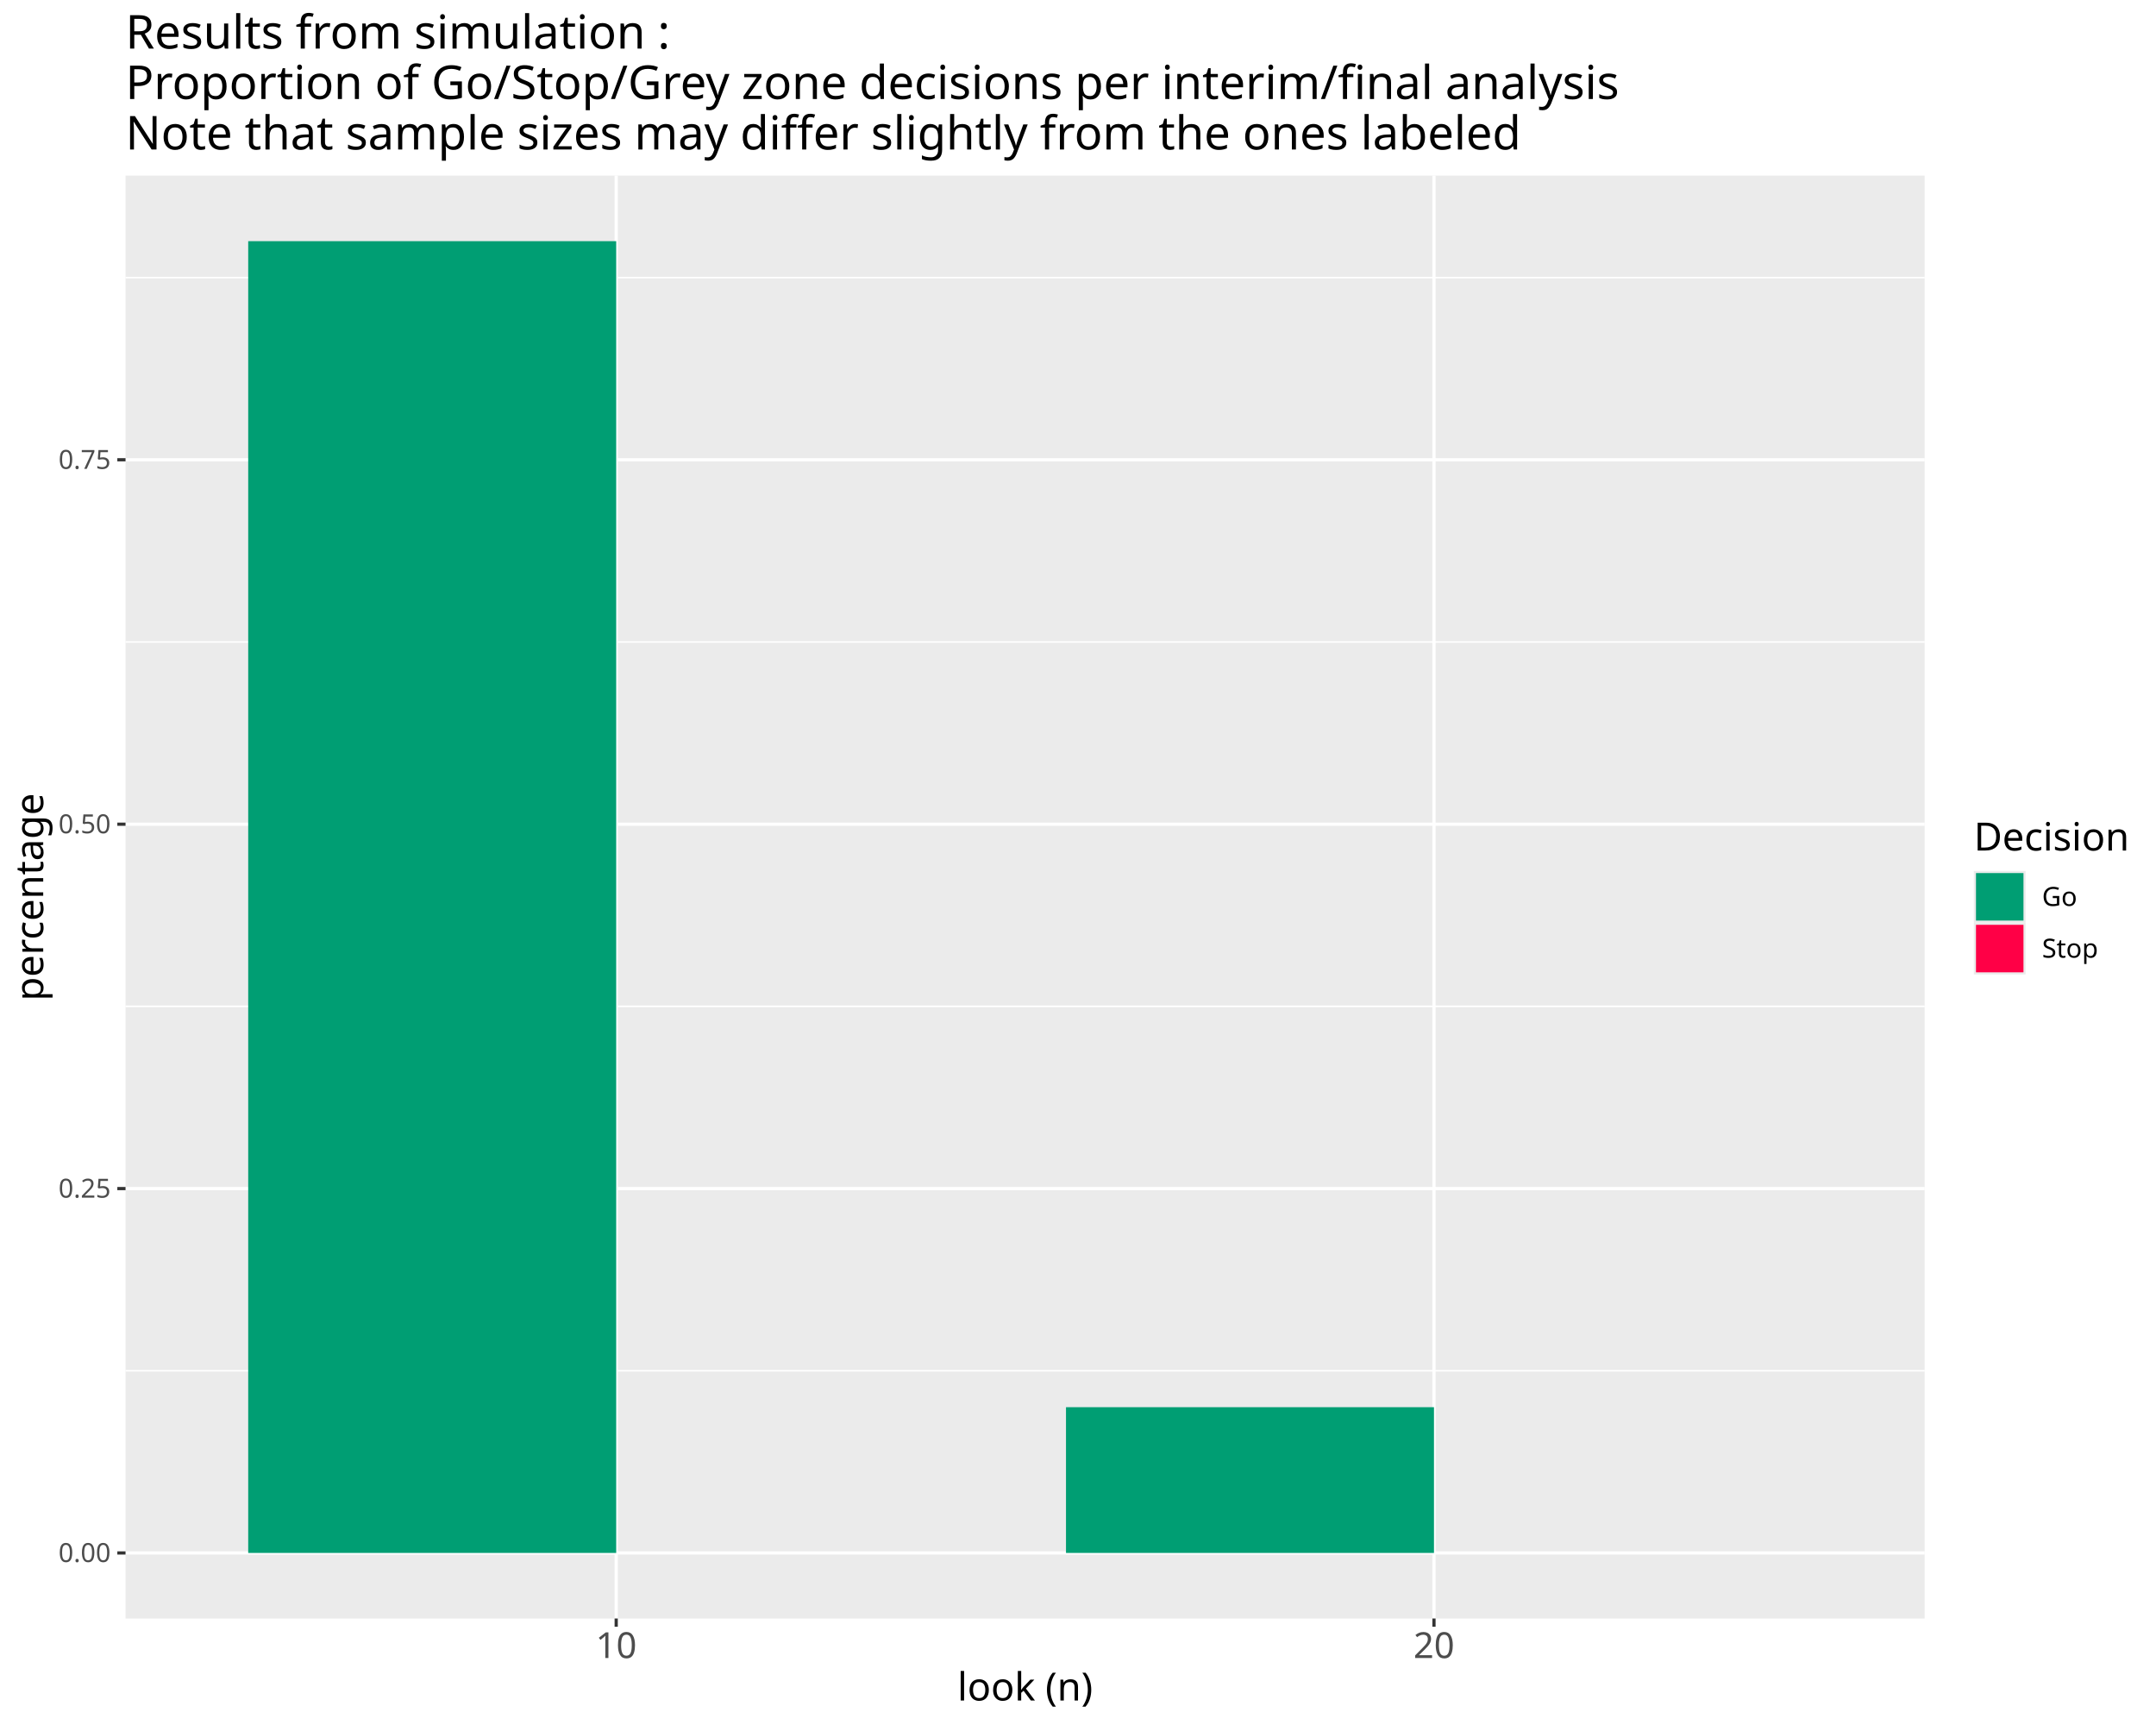
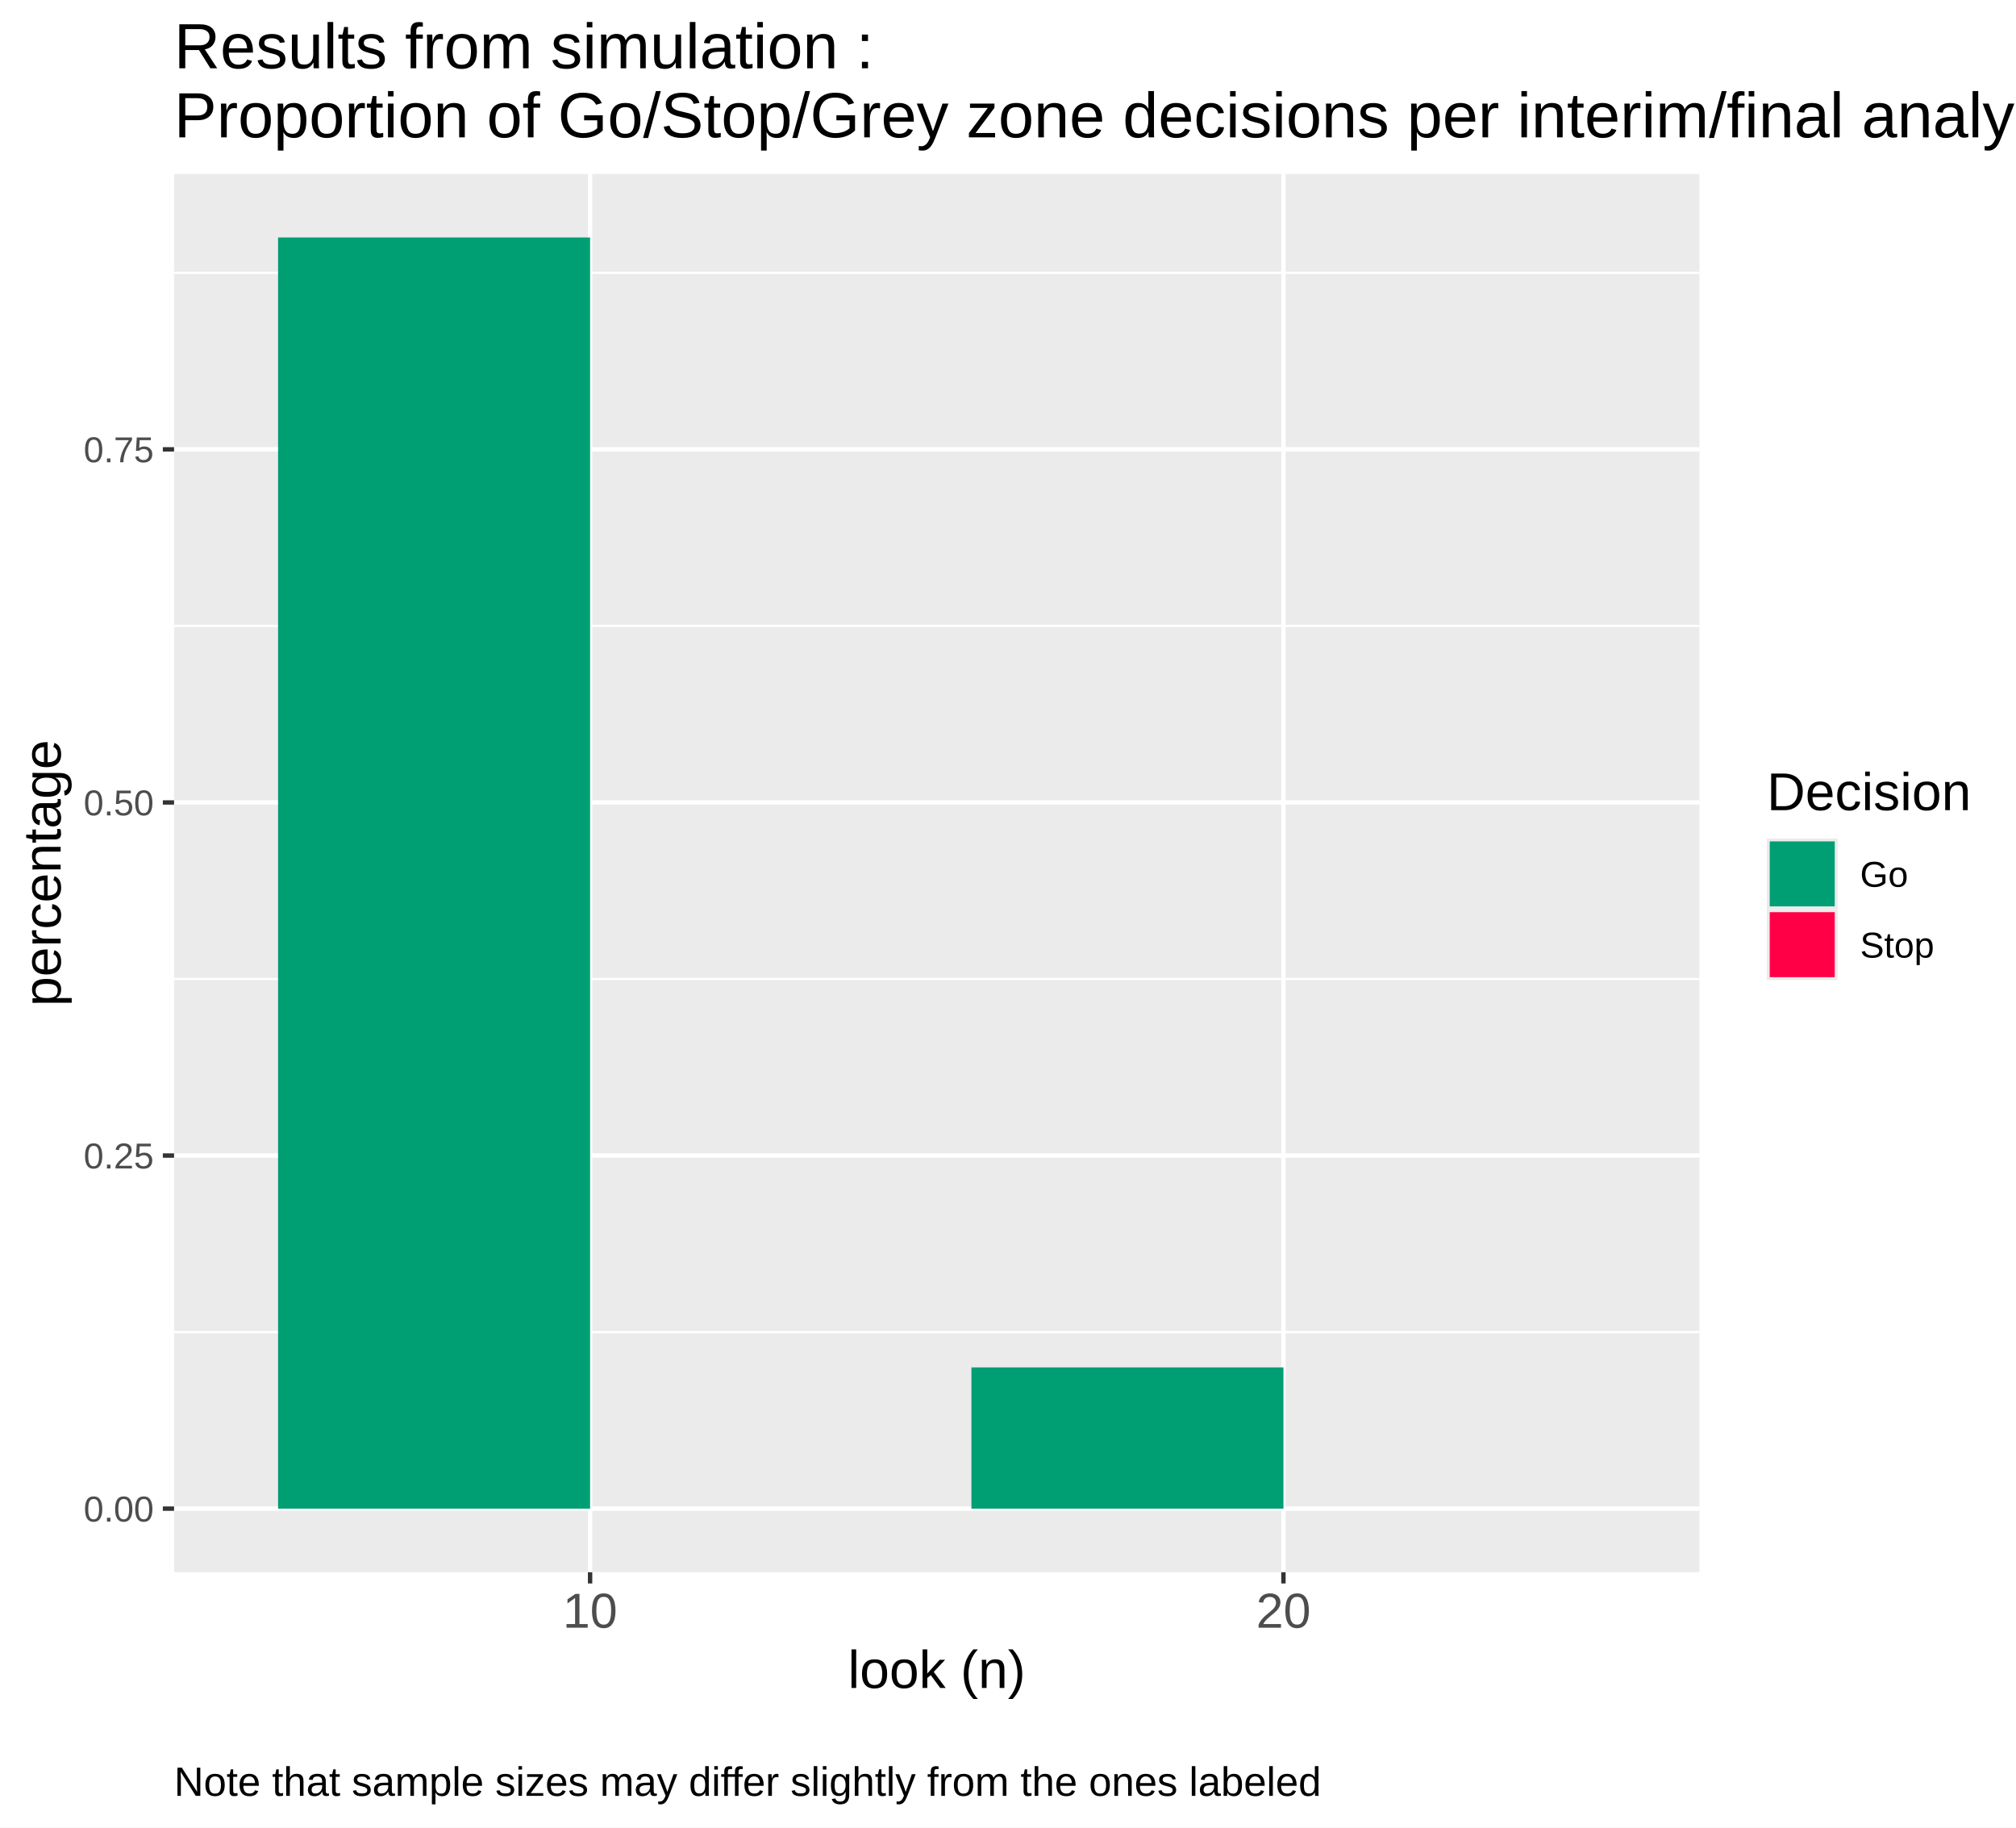
- <svg xmlns="http://www.w3.org/2000/svg" class="svglite" data-engine-version="2.0" width="720.00pt" height="576.00pt" viewBox="0 0 720.00 576.00">
+ <svg xmlns="http://www.w3.org/2000/svg" class="svglite" width="492.00pt" height="446.00pt" viewBox="0 0 492.00 446.00">
  <defs>
    <style type="text/css">
    .svglite line, .svglite polyline, .svglite polygon, .svglite path, .svglite rect, .svglite circle {
      fill: none;
      stroke: #000000;
      stroke-linecap: round;
      stroke-linejoin: round;
      stroke-miterlimit: 10.00;
    }
+     .svglite text {
+       white-space: pre;
+     }
  </style>
  </defs>
  <rect width="100%" height="100%" style="stroke: none; fill: #FFFFFF;" />
  <defs>
-     <clipPath id="cpMC4wMHw3MjAuMDB8MC4wMHw1NzYuMDA=">
-       <rect x="0.00" y="0.00" width="720.00" height="576.00" />
+     <clipPath id="cpMC4wMHw0OTIuMDB8MC4wMHw0NDYuMDA=">
+       <rect x="0.00" y="0.00" width="492.00" height="446.00" />
    </clipPath>
  </defs>
-   <g clip-path="url(#cpMC4wMHw3MjAuMDB8MC4wMHw1NzYuMDA=)">
-     <rect x="0.00" y="0.00" width="720.00" height="576.00" style="stroke-width: 1.07; stroke: #FFFFFF; fill: #FFFFFF;" />
+   <g clip-path="url(#cpMC4wMHw0OTIuMDB8MC4wMHw0NDYuMDA=)">
+     <rect x="0.00" y="0.00" width="492.00" height="446.00" style="stroke-width: 1.07; stroke: #FFFFFF; fill: #FFFFFF;" />
  </g>
  <defs>
-     <clipPath id="cpNDEuOTJ8NjQyLjc0fDU4LjYzfDU0MC40NQ==">
-       <rect x="41.92" y="58.63" width="600.81" height="481.82" />
+     <clipPath id="cpNDIuNDh8NDE0Ljc1fDQyLjQ1fDM4My43Mg==">
+       <rect x="42.48" y="42.45" width="372.27" height="341.26" />
    </clipPath>
  </defs>
-   <g clip-path="url(#cpNDEuOTJ8NjQyLjc0fDU4LjYzfDU0MC40NQ==)">
-     <rect x="41.92" y="58.63" width="600.81" height="481.82" style="stroke-width: 1.07; stroke: none; fill: #EBEBEB;" />
-     <polyline points="41.92,457.72 642.74,457.72 " style="stroke-width: 0.53; stroke: #FFFFFF; stroke-linecap: butt;" />
-     <polyline points="41.92,336.04 642.74,336.04 " style="stroke-width: 0.53; stroke: #FFFFFF; stroke-linecap: butt;" />
-     <polyline points="41.92,214.37 642.74,214.37 " style="stroke-width: 0.53; stroke: #FFFFFF; stroke-linecap: butt;" />
-     <polyline points="41.92,92.70 642.74,92.70 " style="stroke-width: 0.53; stroke: #FFFFFF; stroke-linecap: butt;" />
-     <polyline points="41.92,518.55 642.74,518.55 " style="stroke-width: 1.07; stroke: #FFFFFF; stroke-linecap: butt;" />
-     <polyline points="41.92,396.88 642.74,396.88 " style="stroke-width: 1.07; stroke: #FFFFFF; stroke-linecap: butt;" />
-     <polyline points="41.92,275.21 642.74,275.21 " style="stroke-width: 1.07; stroke: #FFFFFF; stroke-linecap: butt;" />
-     <polyline points="41.92,153.53 642.74,153.53 " style="stroke-width: 1.07; stroke: #FFFFFF; stroke-linecap: butt;" />
-     <polyline points="205.78,540.45 205.78,58.63 " style="stroke-width: 1.07; stroke: #FFFFFF; stroke-linecap: butt;" />
-     <polyline points="478.88,540.45 478.88,58.63 " style="stroke-width: 1.07; stroke: #FFFFFF; stroke-linecap: butt;" />
-     <rect x="82.89" y="80.53" width="122.89" height="438.02" style="stroke-width: 1.07; stroke: none; stroke-linecap: butt; stroke-linejoin: miter; fill: #009E73;" />
-     <rect x="355.99" y="469.88" width="122.89" height="48.67" style="stroke-width: 1.07; stroke: none; stroke-linecap: butt; stroke-linejoin: miter; fill: #009E73;" />
-     <rect x="205.78" y="518.55" width="122.89" height="0.00" style="stroke-width: 1.07; stroke: none; stroke-linecap: butt; stroke-linejoin: miter; fill: #FF0046;" />
-     <rect x="478.88" y="518.55" width="122.89" height="0.00" style="stroke-width: 1.07; stroke: none; stroke-linecap: butt; stroke-linejoin: miter; fill: #FF0046;" />
+   <g clip-path="url(#cpNDIuNDh8NDE0Ljc1fDQyLjQ1fDM4My43Mg==)">
+     <rect x="42.48" y="42.45" width="372.27" height="341.26" style="stroke-width: 1.07; stroke: none; fill: #EBEBEB;" />
+     <polyline points="42.48,325.12 414.75,325.12 " style="stroke-width: 0.53; stroke: #FFFFFF; stroke-linecap: butt;" />
+     <polyline points="42.48,238.94 414.75,238.94 " style="stroke-width: 0.53; stroke: #FFFFFF; stroke-linecap: butt;" />
+     <polyline points="42.48,152.76 414.75,152.76 " style="stroke-width: 0.53; stroke: #FFFFFF; stroke-linecap: butt;" />
+     <polyline points="42.48,66.58 414.75,66.58 " style="stroke-width: 0.53; stroke: #FFFFFF; stroke-linecap: butt;" />
+     <polyline points="42.48,368.20 414.75,368.20 " style="stroke-width: 1.07; stroke: #FFFFFF; stroke-linecap: butt;" />
+     <polyline points="42.48,282.03 414.75,282.03 " style="stroke-width: 1.07; stroke: #FFFFFF; stroke-linecap: butt;" />
+     <polyline points="42.48,195.85 414.75,195.85 " style="stroke-width: 1.07; stroke: #FFFFFF; stroke-linecap: butt;" />
+     <polyline points="42.48,109.67 414.75,109.67 " style="stroke-width: 1.07; stroke: #FFFFFF; stroke-linecap: butt;" />
+     <polyline points="144.01,383.72 144.01,42.45 " style="stroke-width: 1.07; stroke: #FFFFFF; stroke-linecap: butt;" />
+     <polyline points="313.22,383.72 313.22,42.45 " style="stroke-width: 1.07; stroke: #FFFFFF; stroke-linecap: butt;" />
+     <rect x="67.86" y="57.96" width="76.15" height="310.24" style="stroke-width: 1.07; stroke: none; stroke-linecap: butt; stroke-linejoin: miter; fill: #009E73;" />
+     <rect x="237.07" y="333.73" width="76.15" height="34.47" style="stroke-width: 1.07; stroke: none; stroke-linecap: butt; stroke-linejoin: miter; fill: #009E73;" />
+     <rect x="144.01" y="368.20" width="76.15" height="0.00" style="stroke-width: 1.07; stroke: none; stroke-linecap: butt; stroke-linejoin: miter; fill: #FF0046;" />
+     <rect x="313.22" y="368.20" width="76.15" height="0.00" style="stroke-width: 1.07; stroke: none; stroke-linecap: butt; stroke-linejoin: miter; fill: #FF0046;" />
  </g>
-   <g clip-path="url(#cpMC4wMHw3MjAuMDB8MC4wMHw1NzYuMDA=)">
-     <text x="36.99" y="521.58" text-anchor="end" style="font-size: 8.80px; fill: #4D4D4D; font-family: sans;" textLength="17.13px" lengthAdjust="spacingAndGlyphs">0.00</text>
-     <text x="36.99" y="399.91" text-anchor="end" style="font-size: 8.80px; fill: #4D4D4D; font-family: sans;" textLength="17.13px" lengthAdjust="spacingAndGlyphs">0.25</text>
-     <text x="36.99" y="278.24" text-anchor="end" style="font-size: 8.80px; fill: #4D4D4D; font-family: sans;" textLength="17.13px" lengthAdjust="spacingAndGlyphs">0.50</text>
-     <text x="36.99" y="156.56" text-anchor="end" style="font-size: 8.80px; fill: #4D4D4D; font-family: sans;" textLength="17.13px" lengthAdjust="spacingAndGlyphs">0.75</text>
-     <polyline points="39.18,518.55 41.92,518.55 " style="stroke-width: 1.07; stroke: #333333; stroke-linecap: butt;" />
-     <polyline points="39.18,396.88 41.92,396.88 " style="stroke-width: 1.07; stroke: #333333; stroke-linecap: butt;" />
-     <polyline points="39.18,275.21 41.92,275.21 " style="stroke-width: 1.07; stroke: #333333; stroke-linecap: butt;" />
-     <polyline points="39.18,153.53 41.92,153.53 " style="stroke-width: 1.07; stroke: #333333; stroke-linecap: butt;" />
-     <polyline points="205.78,543.19 205.78,540.45 " style="stroke-width: 1.07; stroke: #333333; stroke-linecap: butt;" />
-     <polyline points="478.88,543.19 478.88,540.45 " style="stroke-width: 1.07; stroke: #333333; stroke-linecap: butt;" />
-     <text x="205.78" y="553.64" text-anchor="middle" style="font-size: 12.00px; fill: #4D4D4D; font-family: sans;" textLength="13.35px" lengthAdjust="spacingAndGlyphs">10</text>
-     <text x="478.88" y="553.64" text-anchor="middle" style="font-size: 12.00px; fill: #4D4D4D; font-family: sans;" textLength="13.35px" lengthAdjust="spacingAndGlyphs">20</text>
-     <text x="342.33" y="567.82" text-anchor="middle" style="font-size: 13.00px; font-family: sans;" textLength="43.35px" lengthAdjust="spacingAndGlyphs">look (n)</text>
-     <text transform="translate(14.43,299.54) rotate(-90)" text-anchor="middle" style="font-size: 13.00px; font-family: sans;" textLength="65.06px" lengthAdjust="spacingAndGlyphs">percentage</text>
-     <rect x="653.70" y="268.22" width="60.82" height="62.64" style="stroke-width: 1.07; stroke: none; fill: #FFFFFF;" />
-     <text x="659.18" y="284.00" style="font-size: 13.00px; font-family: sans;" textLength="49.87px" lengthAdjust="spacingAndGlyphs">Decision</text>
-     <rect x="659.18" y="290.82" width="17.28" height="17.28" style="stroke-width: 1.07; stroke: none; fill: #EBEBEB;" />
-     <rect x="659.88" y="291.53" width="15.86" height="15.86" style="stroke-width: 1.07; stroke: none; stroke-linecap: butt; stroke-linejoin: miter; fill: #009E73;" />
-     <rect x="659.18" y="308.10" width="17.28" height="17.28" style="stroke-width: 1.07; stroke: none; fill: #EBEBEB;" />
-     <rect x="659.88" y="308.81" width="15.86" height="15.86" style="stroke-width: 1.07; stroke: none; stroke-linecap: butt; stroke-linejoin: miter; fill: #FF0046;" />
-     <text x="681.94" y="302.49" style="font-size: 8.80px; font-family: sans;" textLength="11.74px" lengthAdjust="spacingAndGlyphs">Go</text>
-     <text x="681.94" y="319.77" style="font-size: 8.80px; font-family: sans;" textLength="18.11px" lengthAdjust="spacingAndGlyphs">Stop</text>
-     <text x="41.92" y="16.22" style="font-size: 15.60px; font-family: sans;" textLength="175.14px" lengthAdjust="spacingAndGlyphs">Results from simulation : </text>
-     <text x="41.92" y="33.06" style="font-size: 15.60px; font-family: sans;" textLength="472.62px" lengthAdjust="spacingAndGlyphs">Proportion of Go/Stop/Grey zone decisions per interim/final analysis </text>
-     <text x="41.92" y="49.91" style="font-size: 15.60px; font-family: sans;" textLength="437.07px" lengthAdjust="spacingAndGlyphs">Note that sample sizes may differ slightly from the ones labeled</text>
+   <g clip-path="url(#cpMC4wMHw0OTIuMDB8MC4wMHw0NDYuMDA=)">
+     <text x="37.54" y="371.36" text-anchor="end" style="font-size: 8.80px;fill: #4D4D4D; font-family: &quot;Arial&quot;;" textLength="17.13px" lengthAdjust="spacingAndGlyphs">0.00</text>
+     <text x="37.54" y="285.18" text-anchor="end" style="font-size: 8.80px;fill: #4D4D4D; font-family: &quot;Arial&quot;;" textLength="17.13px" lengthAdjust="spacingAndGlyphs">0.25</text>
+     <text x="37.54" y="199.00" text-anchor="end" style="font-size: 8.80px;fill: #4D4D4D; font-family: &quot;Arial&quot;;" textLength="17.13px" lengthAdjust="spacingAndGlyphs">0.50</text>
+     <text x="37.54" y="112.82" text-anchor="end" style="font-size: 8.80px;fill: #4D4D4D; font-family: &quot;Arial&quot;;" textLength="17.13px" lengthAdjust="spacingAndGlyphs">0.75</text>
+     <polyline points="39.74,368.20 42.48,368.20 " style="stroke-width: 1.07; stroke: #333333; stroke-linecap: butt;" />
+     <polyline points="39.74,282.03 42.48,282.03 " style="stroke-width: 1.07; stroke: #333333; stroke-linecap: butt;" />
+     <polyline points="39.74,195.85 42.48,195.85 " style="stroke-width: 1.07; stroke: #333333; stroke-linecap: butt;" />
+     <polyline points="39.74,109.67 42.48,109.67 " style="stroke-width: 1.07; stroke: #333333; stroke-linecap: butt;" />
+     <polyline points="144.01,386.46 144.01,383.72 " style="stroke-width: 1.07; stroke: #333333; stroke-linecap: butt;" />
+     <polyline points="313.22,386.46 313.22,383.72 " style="stroke-width: 1.07; stroke: #333333; stroke-linecap: butt;" />
+     <text x="144.01" y="397.26" text-anchor="middle" style="font-size: 12.00px;fill: #4D4D4D; font-family: &quot;Arial&quot;;" textLength="13.35px" lengthAdjust="spacingAndGlyphs">10</text>
+     <text x="313.22" y="397.26" text-anchor="middle" style="font-size: 12.00px;fill: #4D4D4D; font-family: &quot;Arial&quot;;" textLength="13.35px" lengthAdjust="spacingAndGlyphs">20</text>
+     <text x="228.61" y="411.97" text-anchor="middle" style="font-size: 13.00px; font-family: &quot;Arial&quot;;" textLength="43.34px" lengthAdjust="spacingAndGlyphs">look (n)</text>
+     <text transform="translate(14.80,213.08) rotate(-90)" text-anchor="middle" style="font-size: 13.00px; font-family: &quot;Arial&quot;;" textLength="65.04px" lengthAdjust="spacingAndGlyphs">percentage</text>
+     <rect x="425.71" y="181.49" width="60.81" height="63.20" style="stroke-width: 1.07; stroke: none; fill: #FFFFFF;" />
+     <text x="431.19" y="197.73" style="font-size: 13.00px; font-family: &quot;Arial&quot;;" textLength="49.85px" lengthAdjust="spacingAndGlyphs">Decision</text>
+     <rect x="431.19" y="204.64" width="17.28" height="17.28" style="stroke-width: 1.07; stroke: none; fill: #EBEBEB;" />
+     <rect x="431.90" y="205.35" width="15.86" height="15.86" style="stroke-width: 1.07; stroke: none; stroke-linecap: butt; stroke-linejoin: miter; fill: #009E73;" />
+     <rect x="431.19" y="221.92" width="17.28" height="17.28" style="stroke-width: 1.07; stroke: none; fill: #EBEBEB;" />
+     <rect x="431.90" y="222.63" width="15.86" height="15.86" style="stroke-width: 1.07; stroke: none; stroke-linecap: butt; stroke-linejoin: miter; fill: #FF0046;" />
+     <text x="453.95" y="216.44" style="font-size: 8.80px; font-family: &quot;Arial&quot;;" textLength="11.74px" lengthAdjust="spacingAndGlyphs">Go</text>
+     <text x="453.95" y="233.72" style="font-size: 8.80px; font-family: &quot;Arial&quot;;" textLength="18.10px" lengthAdjust="spacingAndGlyphs">Stop</text>
+     <text x="42.48" y="16.67" style="font-size: 15.60px; font-family: &quot;Arial&quot;;" textLength="175.08px" lengthAdjust="spacingAndGlyphs">Results from simulation : </text>
+     <text x="42.48" y="33.52" style="font-size: 15.60px; font-family: &quot;Arial&quot;;" textLength="468.16px" lengthAdjust="spacingAndGlyphs">Proportion of Go/Stop/Grey zone decisions per interim/final analysis</text>
+     <text x="42.48" y="427.50" style="font-size: 10.00px; font-family: &quot;Arial&quot;;" textLength="0.00px" lengthAdjust="spacingAndGlyphs" />
+     <text x="42.48" y="438.30" style="font-size: 10.00px; font-family: &quot;Arial&quot;;" textLength="280.08px" lengthAdjust="spacingAndGlyphs">Note that sample sizes may differ slightly from the ones labeled</text>
  </g>
</svg>
